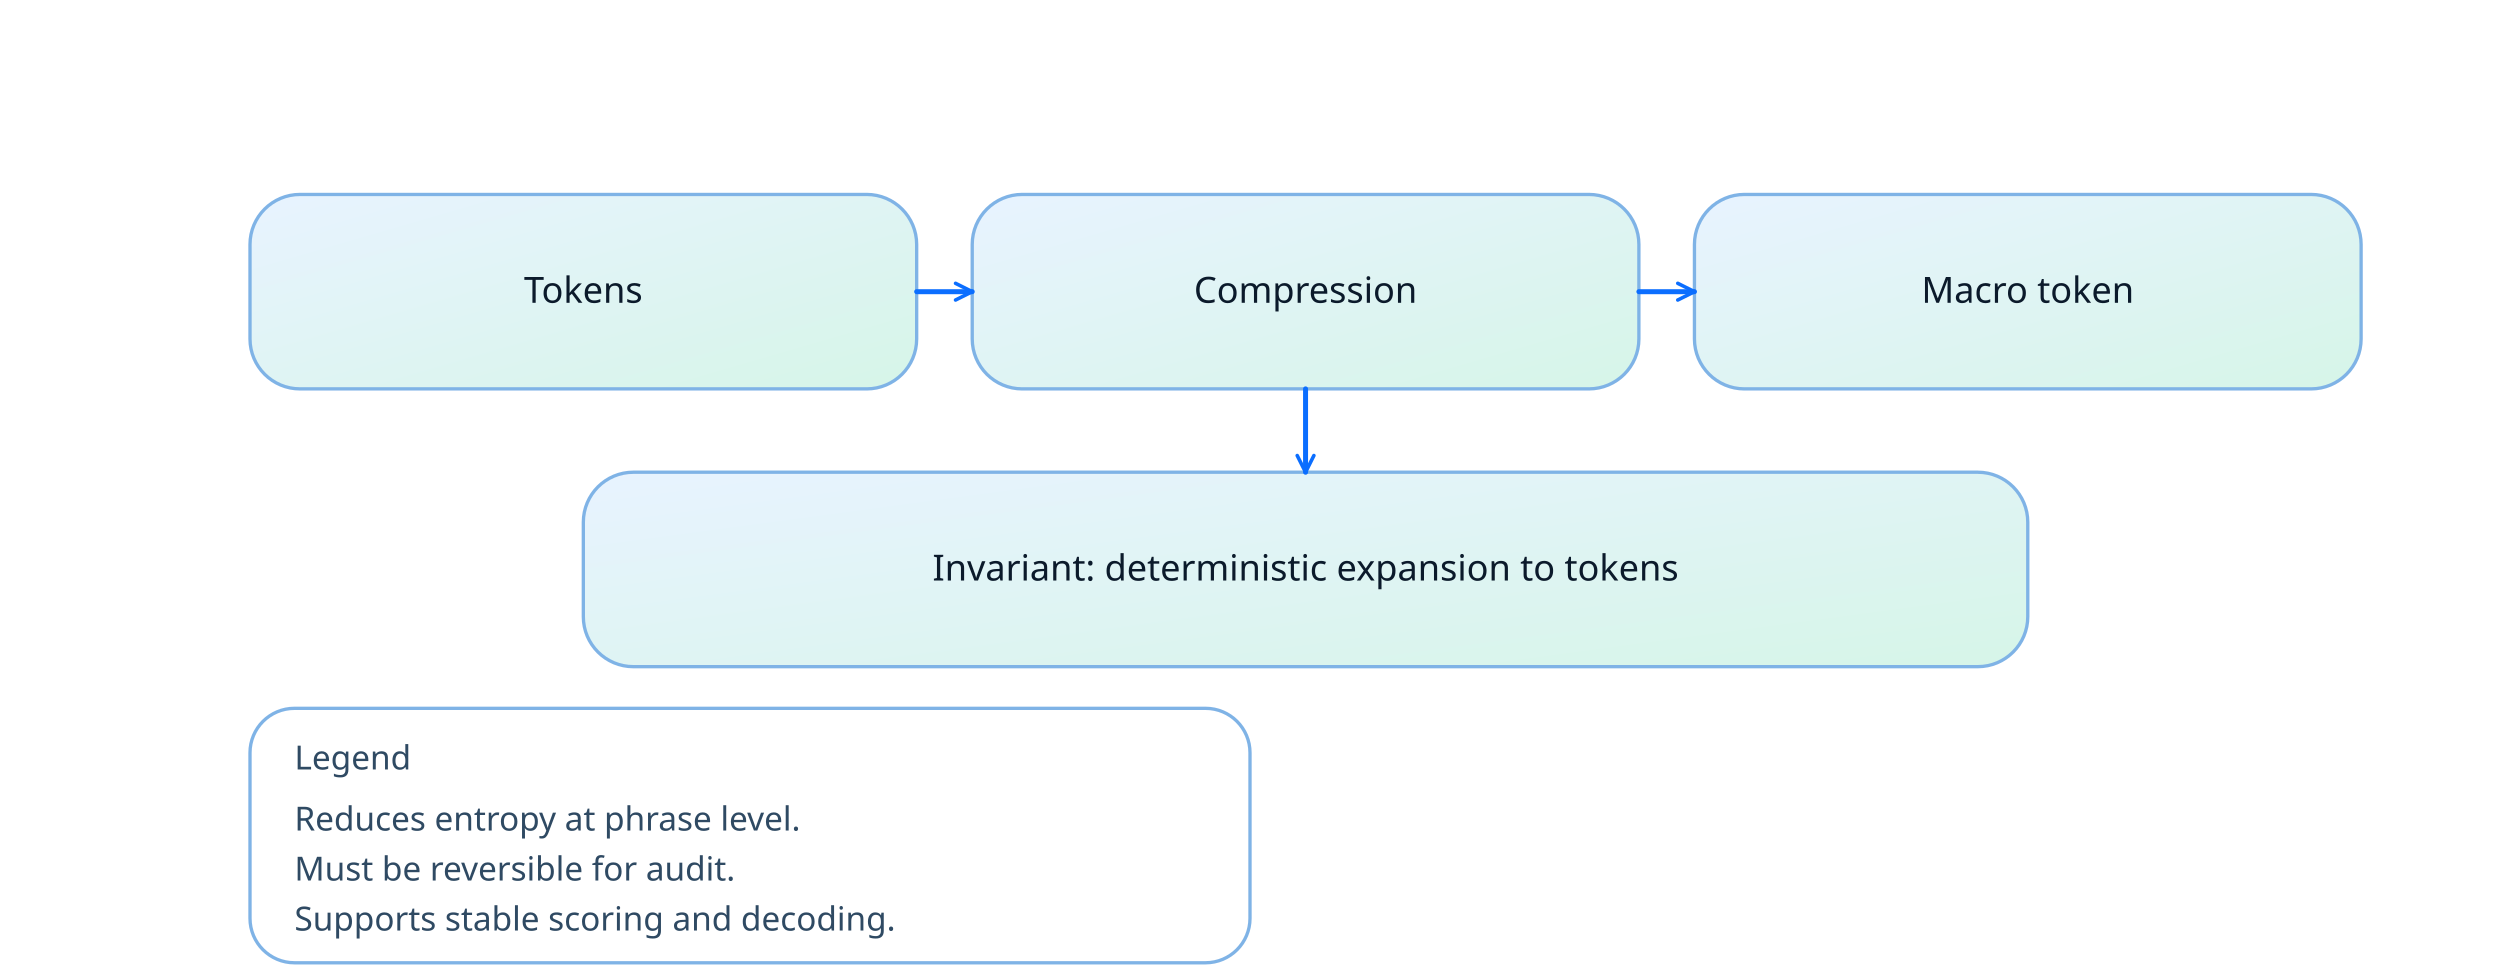
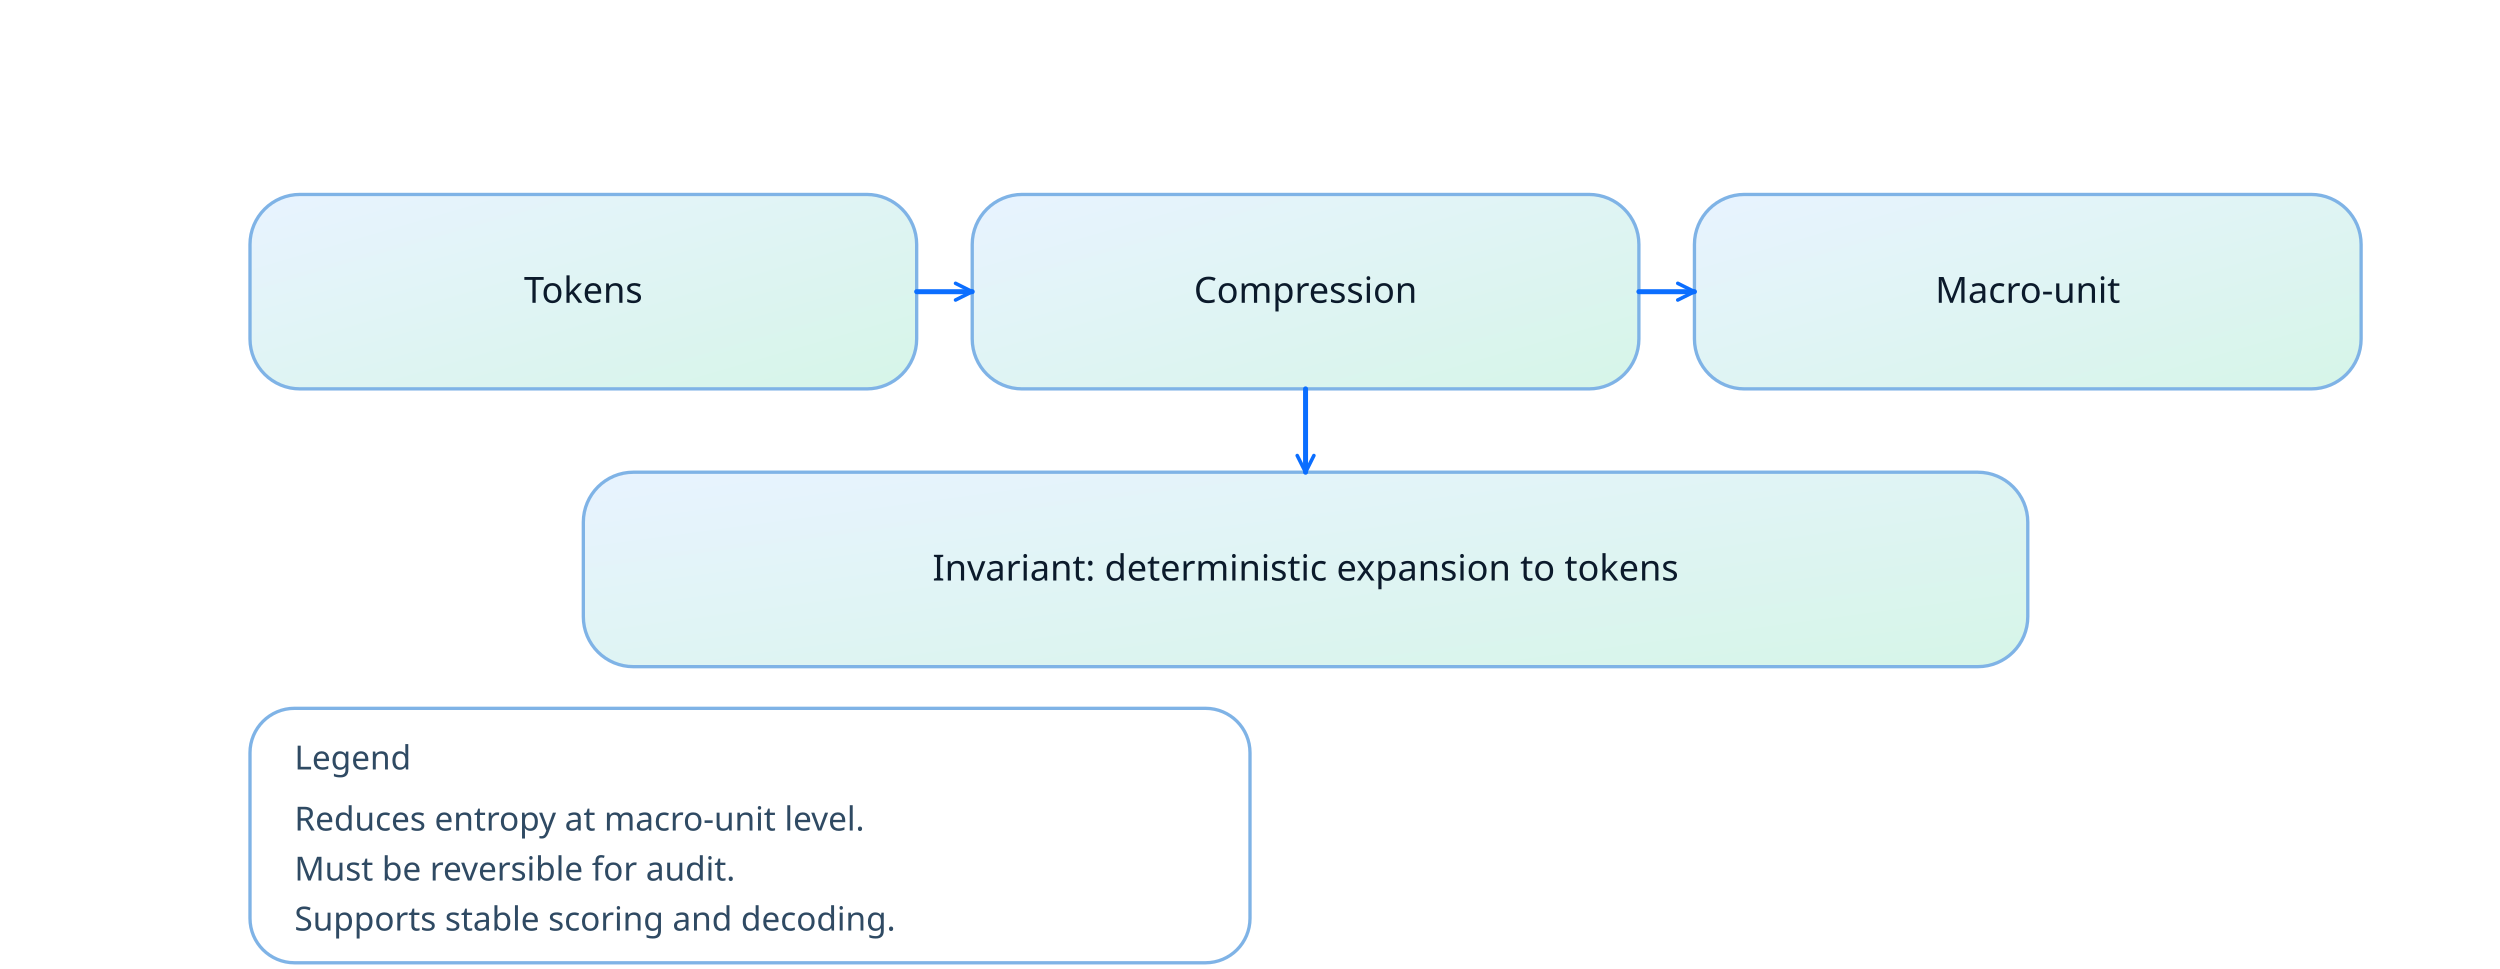
- <svg xmlns="http://www.w3.org/2000/svg" viewBox="0 0 900 348.6" role="img" aria-label="Macro token diagram">
+ <svg xmlns="http://www.w3.org/2000/svg" viewBox="0 0 900 348.6" role="img" aria-label="Macro-unit diagram">
  <defs>
    <linearGradient id="sky" x1="0" y1="0" x2="1" y2="1">
      <stop offset="0" stop-color="#e8f3ff" />
      <stop offset="1" stop-color="#d6f5e8" />
    </linearGradient>
    <linearGradient id="deep" x1="0" y1="0" x2="1" y2="1">
      <stop offset="0" stop-color="#0b6eff" />
      <stop offset="1" stop-color="#16b879" />
    </linearGradient>
    <marker id="arrowhead-0b6eff" markerWidth="8" markerHeight="8" refX="7" refY="4" orient="auto" markerUnits="userSpaceOnUse">
      <path d="M 1 1 L 7 4 L 1 7" fill="none" stroke="#0b6eff" stroke-width="1.3" stroke-linecap="round" stroke-linejoin="round" />
    </marker>
  </defs>
  <rect x="90" y="70" rx="18" ry="18" width="240" height="70" fill="url(#sky)" stroke="#7fb3e6" stroke-width="1.2" />
  <text x="210.0" y="109.0" text-anchor="middle" font-size="13" fill="#0b1a2b" font-family="Space Grotesk">Tokens</text>
  <rect x="350" y="70" rx="18" ry="18" width="240" height="70" fill="url(#sky)" stroke="#7fb3e6" stroke-width="1.2" />
  <text x="470.0" y="109.0" text-anchor="middle" font-size="13" fill="#0b1a2b" font-family="Space Grotesk">Compression</text>
  <rect x="610" y="70" rx="18" ry="18" width="240" height="70" fill="url(#sky)" stroke="#7fb3e6" stroke-width="1.2" />
-   <text x="730.0" y="109.0" text-anchor="middle" font-size="13" fill="#0b1a2b" font-family="Space Grotesk">Macro token</text>
+   <text x="730.0" y="109.0" text-anchor="middle" font-size="13" fill="#0b1a2b" font-family="Space Grotesk">Macro-unit</text>
  <line x1="330" y1="105" x2="350" y2="105" stroke="#0b6eff" stroke-width="1.8" stroke-linecap="round" marker-end="url(#arrowhead-0b6eff)" />
  <line x1="590" y1="105" x2="610" y2="105" stroke="#0b6eff" stroke-width="1.8" stroke-linecap="round" marker-end="url(#arrowhead-0b6eff)" />
  <rect x="210" y="170" rx="18" ry="18" width="520" height="70" fill="url(#sky)" stroke="#7fb3e6" stroke-width="1.2" />
  <text x="470.0" y="209.0" text-anchor="middle" font-size="13" fill="#0b1a2b" font-family="Space Grotesk">Invariant: deterministic expansion to tokens</text>
  <line x1="470" y1="140" x2="470" y2="170" stroke="#0b6eff" stroke-width="1.8" stroke-linecap="round" marker-end="url(#arrowhead-0b6eff)" />
  <rect x="90" y="255" width="360" height="91.6" rx="16" ry="16" fill="none" stroke="#7fb3e6" stroke-width="1.2" />
  <text x="106" y="277" text-anchor="start" font-size="12" fill="#2f4a63" font-family="Space Grotesk">Legend</text>
-   <text x="106" y="299" text-anchor="start" font-size="12" fill="#2f4a63" font-family="Space Grotesk">Reduces entropy at phrase level.</text>
+   <text x="106" y="299" text-anchor="start" font-size="12" fill="#2f4a63" font-family="Space Grotesk">Reduces entropy at macro-unit level.</text>
  <text x="106" y="317" text-anchor="start" font-size="12" fill="#2f4a63" font-family="Space Grotesk">Must be reversible for audit.</text>
  <text x="106" y="335" text-anchor="start" font-size="12" fill="#2f4a63" font-family="Space Grotesk">Supports stable scoring and decoding.</text>
</svg>
